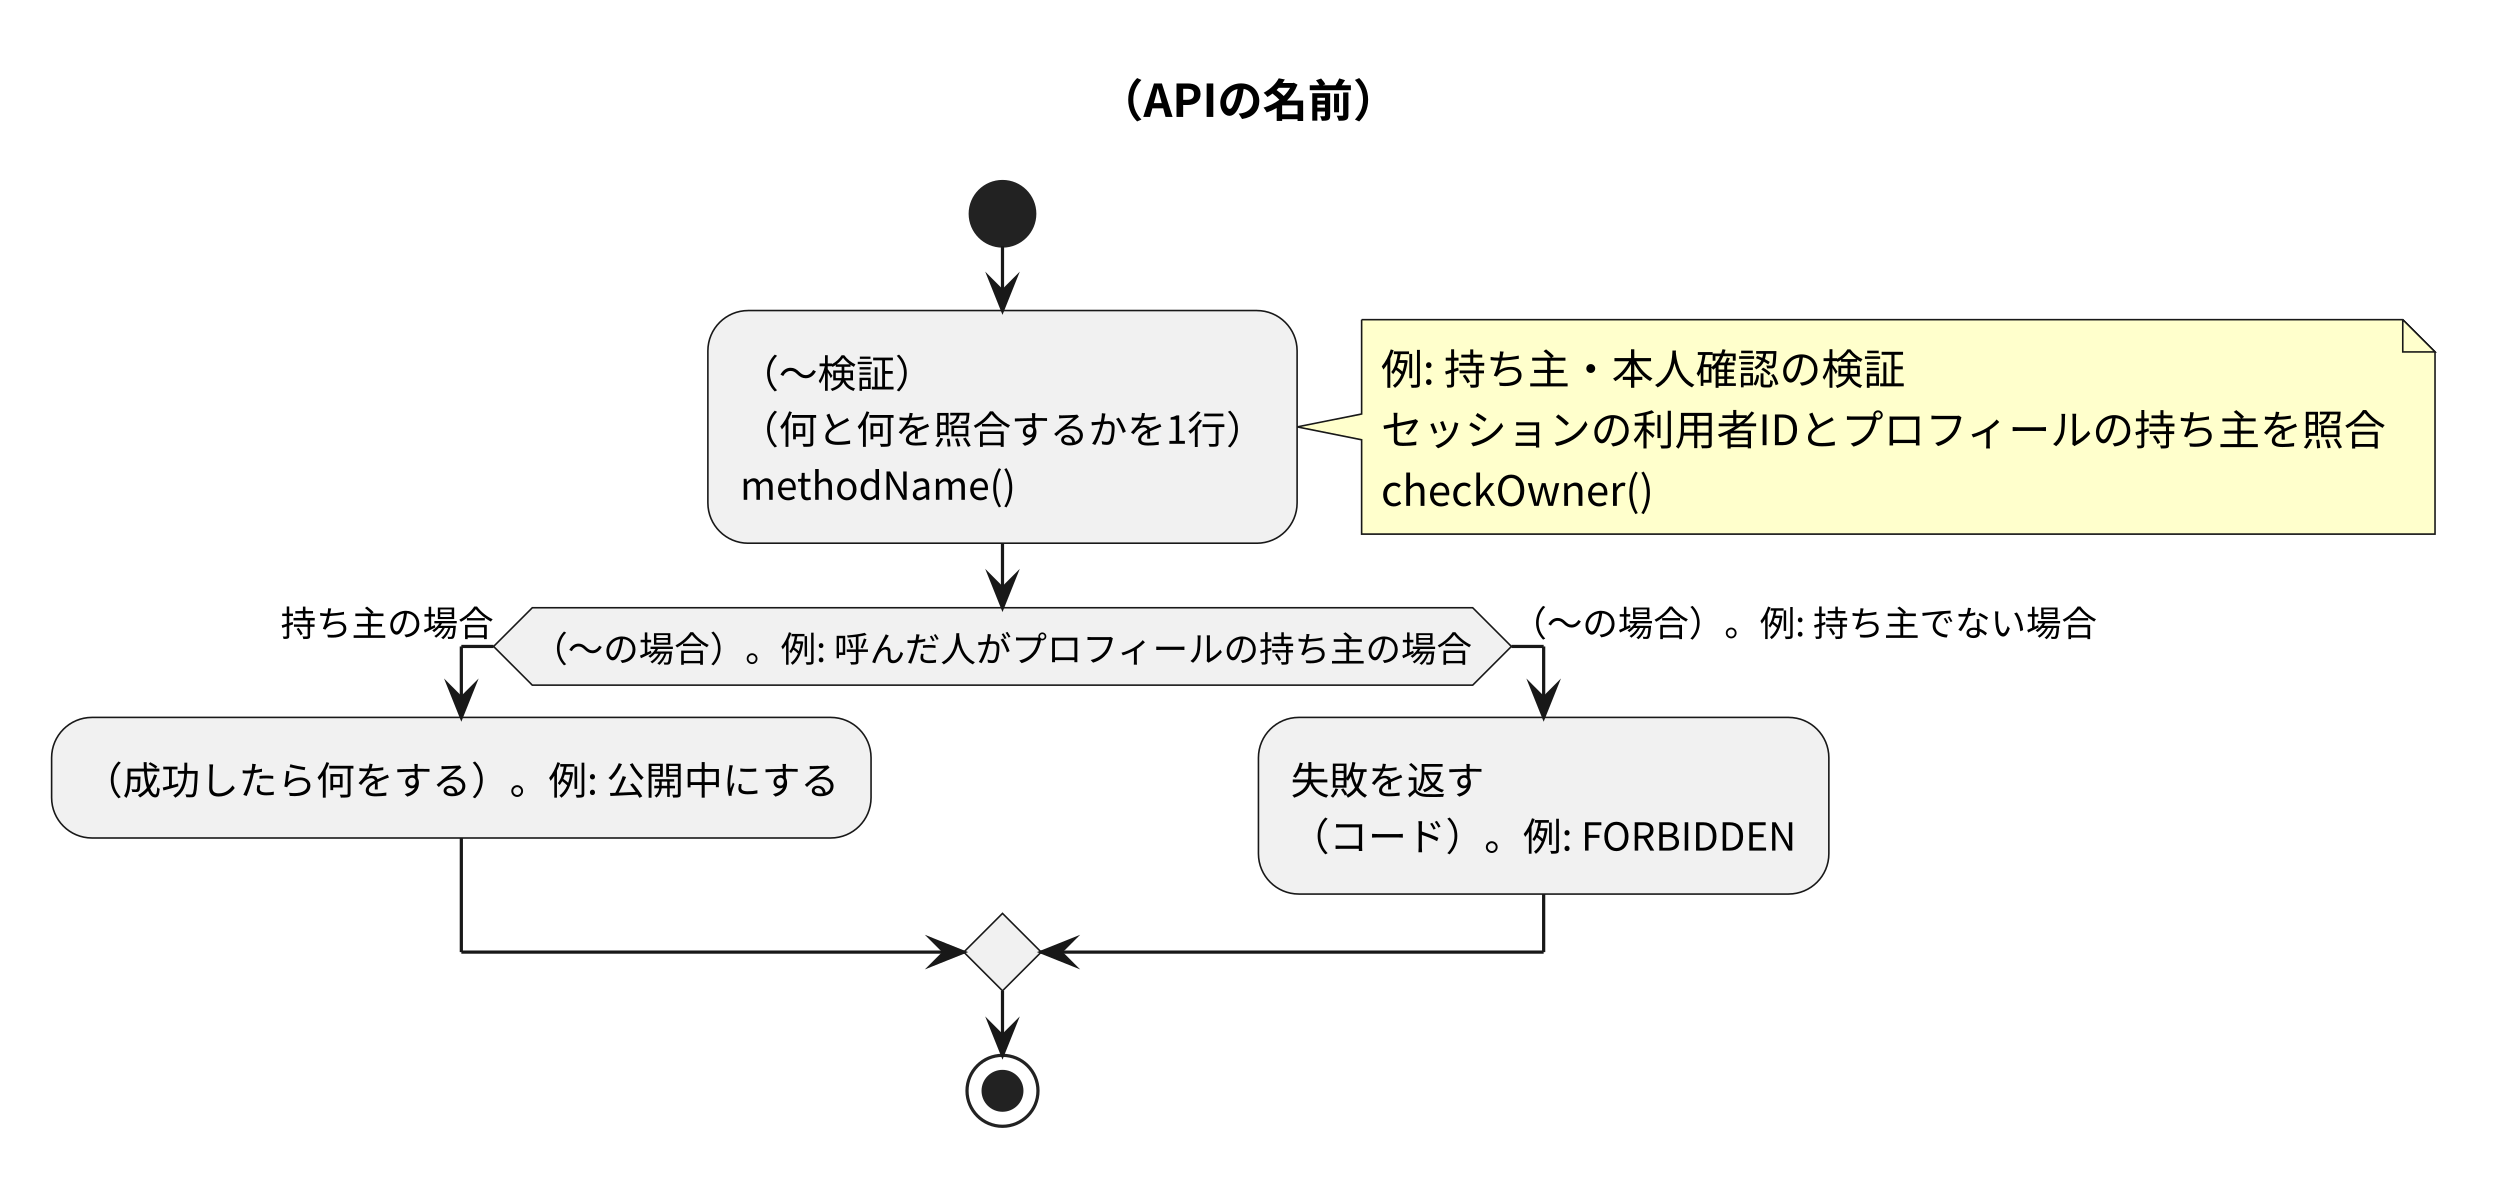
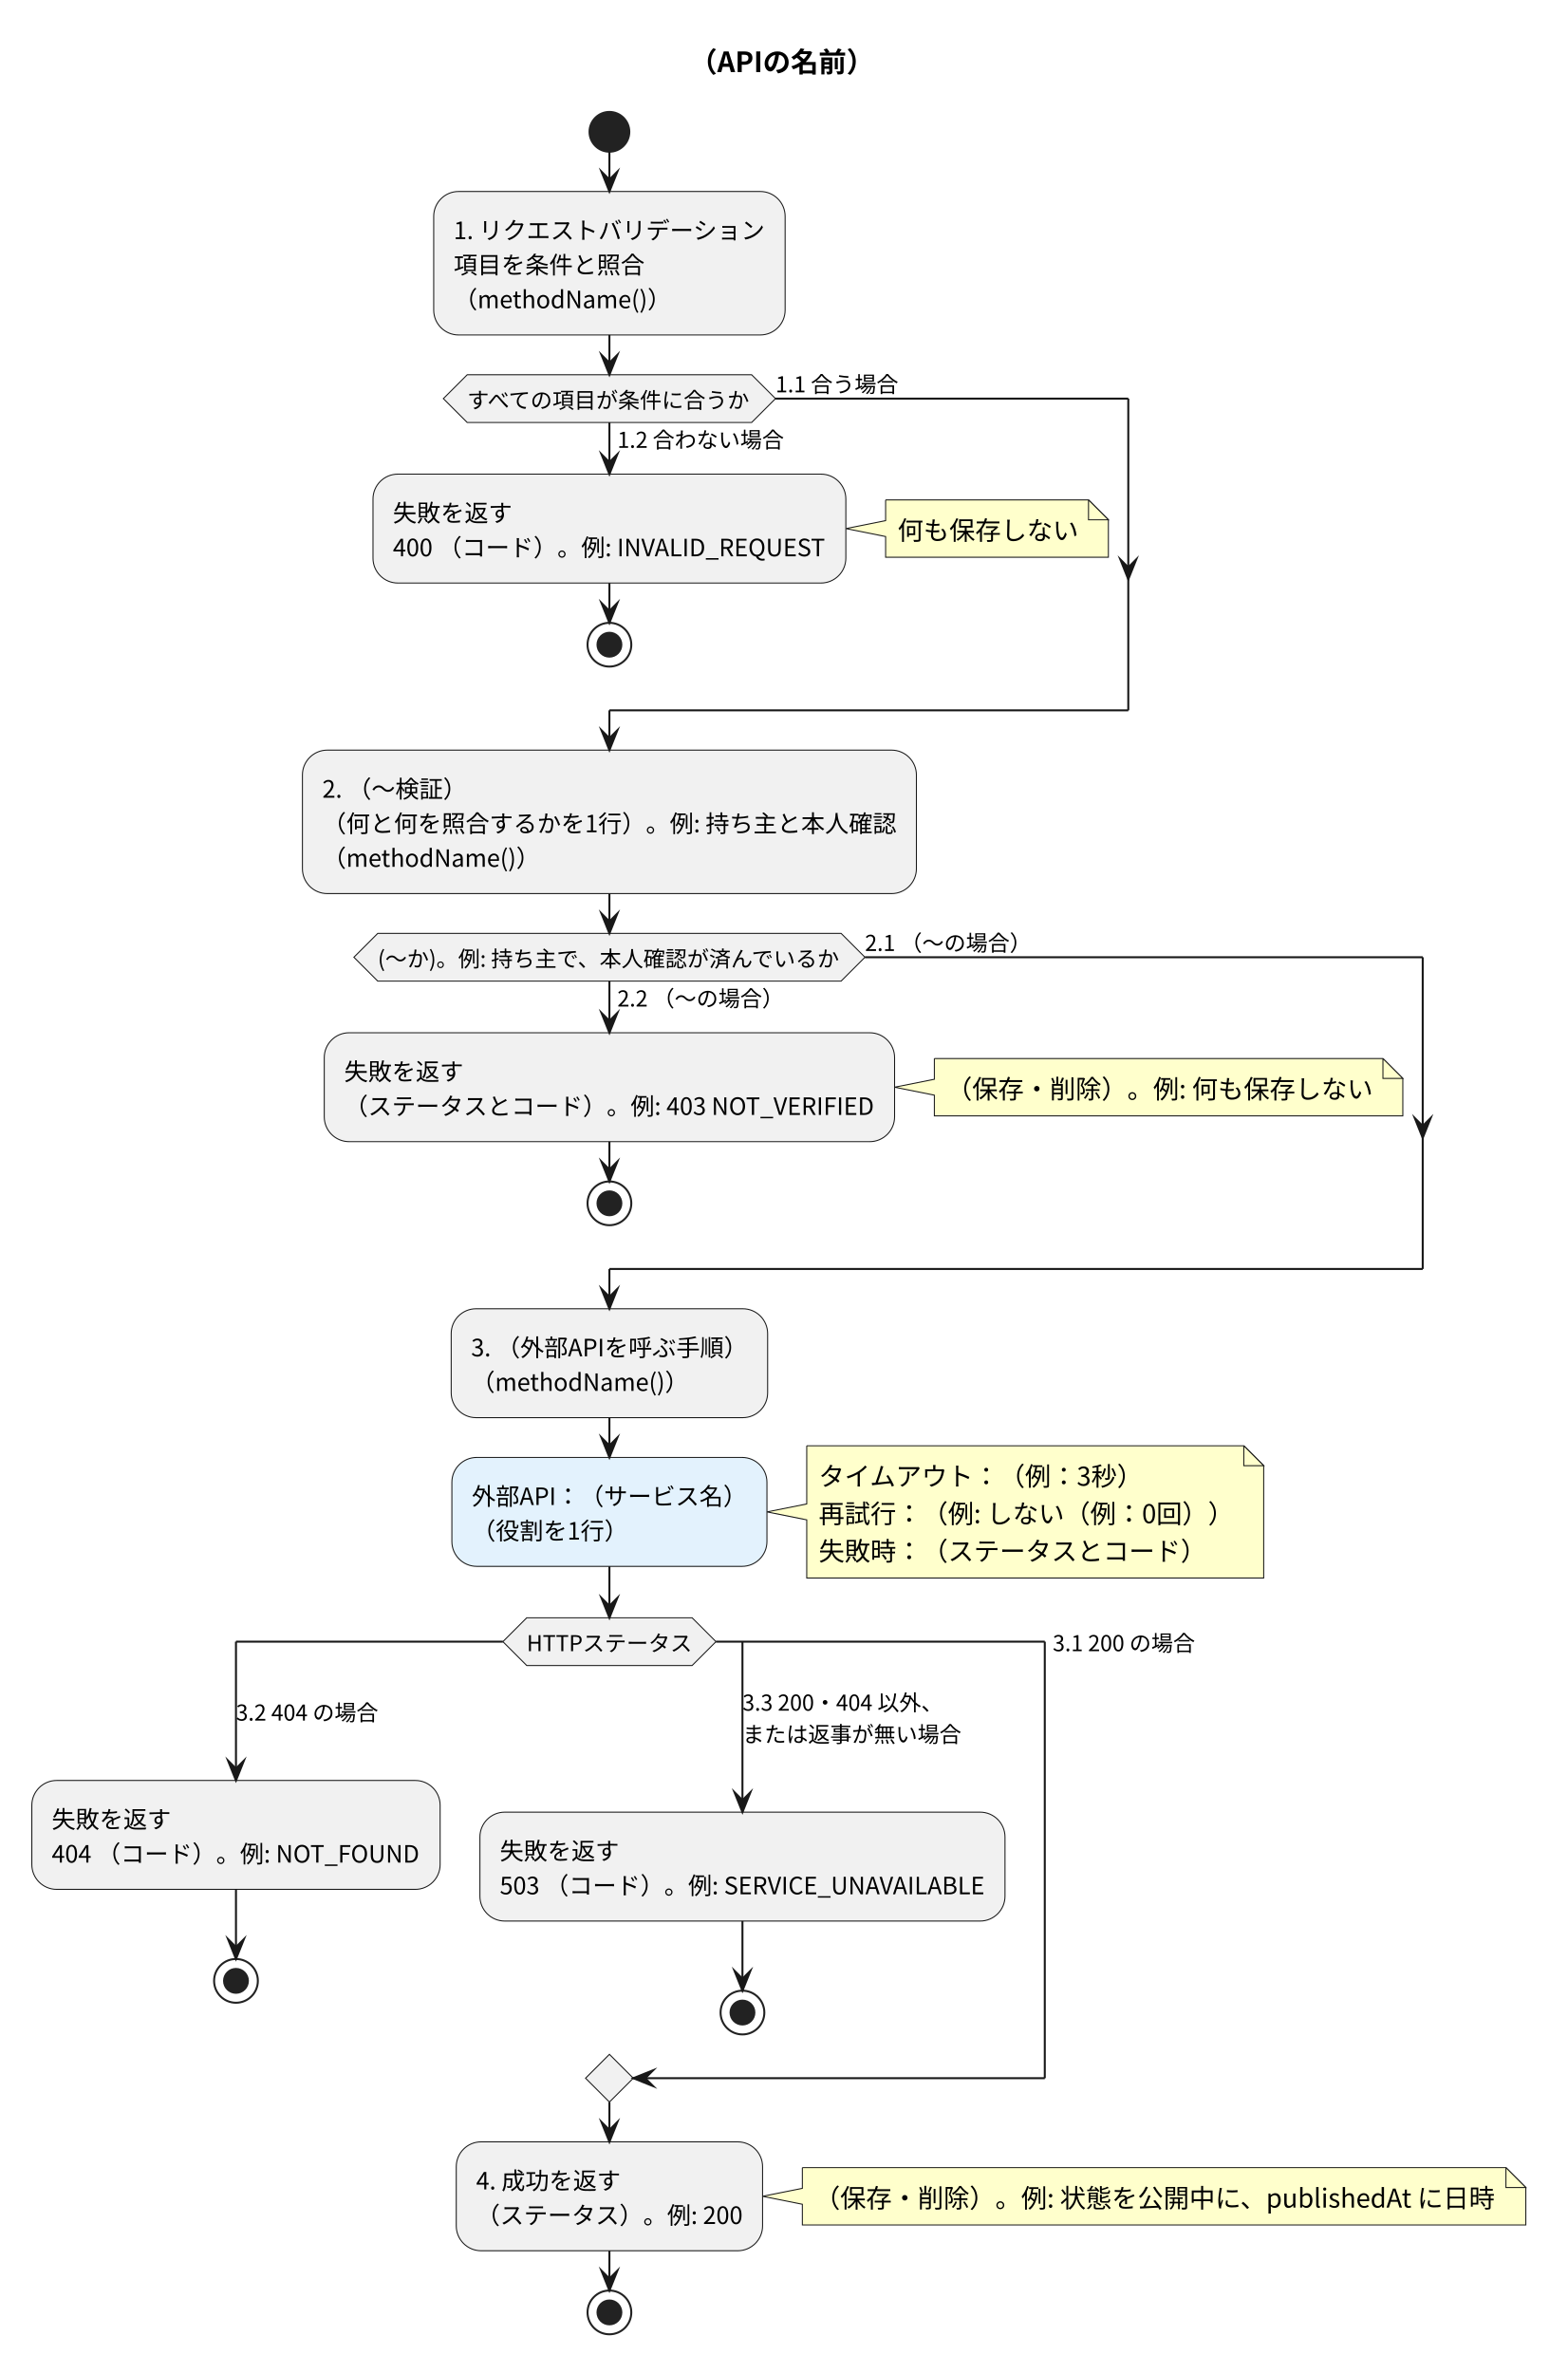
- <svg xmlns="http://www.w3.org/2000/svg" version="1.1" data-diagram-type="ACTIVITY" style="width:775px;height:369px;background:#FFFFFF;" width="775px" height="369px" viewBox="0 0 775 369" zoomAndPan="magnify" preserveAspectRatio="none" contentStyleType="text/css">
+ <svg xmlns="http://www.w3.org/2000/svg" version="1.1" data-diagram-type="ACTIVITY" style="width:788px;height:1193px;background:#FFFFFF;" width="788px" height="1193px" viewBox="0 0 788 1193" zoomAndPan="magnify" preserveAspectRatio="none" contentStyleType="text/css">
  <defs />
  <g font-family="sans-serif" lengthAdjust="spacing">
    <g class="title" data-source-line="7">
-       <text x="340.463" y="36.24" fill="#000" font-size="14" textLength="92.932" font-weight="700" font-family="'Noto Sans CJK JP'">（APIの名前）</text>
+       <text x="346.599" y="36.24" fill="#000" font-size="14" textLength="92.932" font-weight="700" font-family="'Noto Sans CJK JP'">（APIの名前）</text>
    </g>
-     <ellipse cx="310.773" cy="66.272" rx="10" ry="10" fill="#222" style="stroke:#222;stroke-width:1;" />
-     <path d="M422.104,99.1 L422.104,128.336 L402.104,132.336 L422.104,136.336 L422.104,165.572 A0,0 0 0 0 422.104,165.572 L754.857,165.572 A0,0 0 0 0 754.857,165.572 L754.857,109.1 L744.857,99.1 L422.104,99.1 A0,0 0 0 0 422.104,99.1" style="stroke:#181818;stroke-width:0.5;" fill="#FFC" />
-     <path d="M744.857,99.1 L744.857,109.1 L754.857,109.1 L744.857,99.1" style="stroke:#181818;stroke-width:0.5;" fill="#FFC" />
-     <text x="428.104" y="119.18" fill="#000" font-size="13" textLength="162.526" font-family="'Noto Sans CJK JP'">例: 持ち主・本人確認の検証</text>
-     <text x="428.104" y="138.004" fill="#000" font-size="13" textLength="311.753" font-family="'Noto Sans CJK JP'">セッションの利用者IDとプロフィールの持ち主を照合</text>
-     <text x="428.104" y="156.828" fill="#000" font-size="13" textLength="84.565" font-family="'Noto Sans CJK JP'">checkOwner()</text>
-     <rect x="219.442" y="96.272" width="182.661" height="72.128" fill="#F1F1F1" style="stroke:#181818;stroke-width:0.5;" rx="12.5" ry="12.5" />
-     <text x="229.442" y="120.192" fill="#000" font-size="12" textLength="60" font-family="'Noto Sans CJK JP'">（〜検証）</text>
-     <text x="229.442" y="137.568" fill="#000" font-size="12" textLength="162.661" font-family="'Noto Sans CJK JP'">（何と何を照合するかを1行）</text>
-     <text x="229.442" y="154.944" fill="#000" font-size="12" textLength="85.585" font-family="'Noto Sans CJK JP'">methodName()</text>
-     <polygon points="165.013,188.4,456.533,188.4,468.533,200.4,456.533,212.4,165.013,212.4,153.013,200.4,165.013,188.4" fill="#F1F1F1" style="stroke:#181818;stroke-width:0.5;stroke-linejoin:miter;stroke-miterlimit:10;" />
-     <text x="165.013" y="205.196" fill="#000" font-size="11" textLength="291.52" font-family="'Noto Sans CJK JP'">（〜の場合）。例: 呼んだ人がプロフィールの持ち主の場合</text>
-     <text x="87.013" y="197.232" fill="#000" font-size="11" textLength="66" font-family="'Noto Sans CJK JP'">持ち主の場合</text>
-     <text x="468.533" y="197.232" fill="#000" font-size="11" textLength="181.521" font-family="'Noto Sans CJK JP'">（〜の場合）。例: 持ち主でない場合</text>
-     <rect x="16" y="222.4" width="254.026" height="37.376" fill="#F1F1F1" style="stroke:#181818;stroke-width:0.5;" rx="12.5" ry="12.5" />
-     <text x="26" y="246.32" fill="#000" font-size="12" textLength="234.026" font-family="'Noto Sans CJK JP'">（成功したら何をする）。例: 公開中にする</text>
-     <rect x="390.118" y="222.4" width="176.829" height="54.752" fill="#F1F1F1" style="stroke:#181818;stroke-width:0.5;" rx="12.5" ry="12.5" />
-     <text x="400.118" y="246.32" fill="#000" font-size="12" textLength="60" font-family="'Noto Sans CJK JP'">失敗を返す</text>
-     <text x="400.118" y="263.696" fill="#000" font-size="12" textLength="156.829" font-family="'Noto Sans CJK JP'">（コード）。例: FORBIDDEN</text>
-     <polygon points="310.773,283.153,322.773,295.153,310.773,307.153,298.773,295.153,310.773,283.153" fill="#F1F1F1" style="stroke:#181818;stroke-width:0.5;stroke-linejoin:miter;stroke-miterlimit:10;" />
-     <ellipse cx="310.773" cy="338.153" rx="11" ry="11" fill="none" style="stroke:#222;stroke-width:1;" />
-     <ellipse cx="310.773" cy="338.153" rx="6" ry="6" fill="#222" style="stroke:#222;stroke-width:1;" />
-     <line x1="310.773" y1="76.272" x2="310.773" y2="96.272" style="stroke:#181818;stroke-width:1;" />
-     <polygon points="306.773,86.272,310.773,96.272,314.773,86.272,310.773,90.272" fill="#181818" style="stroke:#181818;stroke-width:1;stroke-linejoin:miter;stroke-miterlimit:10;" />
-     <line x1="153.013" y1="200.4" x2="143.013" y2="200.4" style="stroke:#181818;stroke-width:1;" />
-     <line x1="143.013" y1="200.4" x2="143.013" y2="222.4" style="stroke:#181818;stroke-width:1;" />
-     <polygon points="139.013,212.4,143.013,222.4,147.013,212.4,143.013,216.4" fill="#181818" style="stroke:#181818;stroke-width:1;stroke-linejoin:miter;stroke-miterlimit:10;" />
-     <line x1="468.533" y1="200.4" x2="478.533" y2="200.4" style="stroke:#181818;stroke-width:1;" />
-     <line x1="478.533" y1="200.4" x2="478.533" y2="222.4" style="stroke:#181818;stroke-width:1;" />
-     <polygon points="474.533,212.4,478.533,222.4,482.533,212.4,478.533,216.4" fill="#181818" style="stroke:#181818;stroke-width:1;stroke-linejoin:miter;stroke-miterlimit:10;" />
-     <line x1="143.013" y1="259.776" x2="143.013" y2="295.153" style="stroke:#181818;stroke-width:1;" />
-     <line x1="143.013" y1="295.153" x2="298.773" y2="295.153" style="stroke:#181818;stroke-width:1;" />
-     <polygon points="288.773,291.153,298.773,295.153,288.773,299.153,292.773,295.153" fill="#181818" style="stroke:#181818;stroke-width:1;stroke-linejoin:miter;stroke-miterlimit:10;" />
-     <line x1="478.533" y1="277.153" x2="478.533" y2="295.153" style="stroke:#181818;stroke-width:1;" />
-     <line x1="478.533" y1="295.153" x2="322.773" y2="295.153" style="stroke:#181818;stroke-width:1;" />
-     <polygon points="332.773,291.153,322.773,295.153,332.773,299.153,328.773,295.153" fill="#181818" style="stroke:#181818;stroke-width:1;stroke-linejoin:miter;stroke-miterlimit:10;" />
-     <line x1="310.773" y1="168.4" x2="310.773" y2="188.4" style="stroke:#181818;stroke-width:1;" />
-     <polygon points="306.773,178.4,310.773,188.4,314.773,178.4,310.773,182.4" fill="#181818" style="stroke:#181818;stroke-width:1;stroke-linejoin:miter;stroke-miterlimit:10;" />
-     <line x1="310.773" y1="307.153" x2="310.773" y2="327.153" style="stroke:#181818;stroke-width:1;" />
-     <polygon points="306.773,317.153,310.773,327.153,314.773,317.153,310.773,321.153" fill="#181818" style="stroke:#181818;stroke-width:1;stroke-linejoin:miter;stroke-miterlimit:10;" />
+     <ellipse cx="306.395" cy="66.272" rx="10" ry="10" fill="#222" style="stroke:#222;stroke-width:1;" />
+     <rect x="218.052" y="96.272" width="176.685" height="72.128" fill="#F1F1F1" style="stroke:#181818;stroke-width:0.5;" rx="12.5" ry="12.5" />
+     <text x="228.052" y="120.192" fill="#000" font-size="12" textLength="156.685" font-family="'Noto Sans CJK JP'">1. リクエストバリデーション</text>
+     <text x="228.052" y="137.568" fill="#000" font-size="12" textLength="96.001" font-family="'Noto Sans CJK JP'">項目を条件と照合</text>
+     <text x="228.052" y="154.944" fill="#000" font-size="12" textLength="109.585" font-family="'Noto Sans CJK JP'">（methodName()）</text>
+     <path d="M445.26,251.328 L445.26,261.74 L425.26,265.74 L445.26,269.74 L445.26,280.152 A0,0 0 0 0 445.26,280.152 L557.26,280.152 A0,0 0 0 0 557.26,280.152 L557.26,261.328 L547.26,251.328 L445.26,251.328 A0,0 0 0 0 445.26,251.328" style="stroke:#181818;stroke-width:0.5;" fill="#FFC" />
+     <path d="M547.26,251.328 L547.26,261.328 L557.26,261.328 L547.26,251.328" style="stroke:#181818;stroke-width:0.5;" fill="#FFC" />
+     <text x="451.26" y="271.408" fill="#000" font-size="13" textLength="91" font-family="'Noto Sans CJK JP'">何も保存しない</text>
+     <rect x="187.53" y="238.364" width="237.73" height="54.752" fill="#F1F1F1" style="stroke:#181818;stroke-width:0.5;" rx="12.5" ry="12.5" />
+     <text x="197.53" y="262.284" fill="#000" font-size="12" textLength="60" font-family="'Noto Sans CJK JP'">失敗を返す</text>
+     <text x="197.53" y="279.66" fill="#000" font-size="12" textLength="217.73" font-family="'Noto Sans CJK JP'">400 （コード）。例: INVALID_REQUEST</text>
+     <ellipse cx="306.395" cy="324.116" rx="11" ry="11" fill="none" style="stroke:#222;stroke-width:1;" />
+     <ellipse cx="306.395" cy="324.116" rx="6" ry="6" fill="#222" style="stroke:#222;stroke-width:1;" />
+     <polygon points="234.895,188.4,377.894,188.4,389.894,200.4,377.894,212.4,234.895,212.4,222.895,200.4,234.895,188.4" fill="#F1F1F1" style="stroke:#181818;stroke-width:0.5;stroke-linejoin:miter;stroke-miterlimit:10;" />
+     <text x="310.395" y="225.16" fill="#000" font-size="11" textLength="83.731" font-family="'Noto Sans CJK JP'">1.2 合わない場合</text>
+     <text x="234.895" y="205.196" fill="#000" font-size="11" textLength="142.999" font-family="'Noto Sans CJK JP'">すべての項目が条件に合うか</text>
+     <text x="389.894" y="197.232" fill="#000" font-size="11" textLength="61.732" font-family="'Noto Sans CJK JP'">1.1 合う場合</text>
+     <rect x="152.052" y="377.116" width="308.686" height="72.128" fill="#F1F1F1" style="stroke:#181818;stroke-width:0.5;" rx="12.5" ry="12.5" />
+     <text x="162.052" y="401.037" fill="#000" font-size="12" textLength="72.685" font-family="'Noto Sans CJK JP'">2. （〜検証）</text>
+     <text x="162.052" y="418.413" fill="#000" font-size="12" textLength="288.686" font-family="'Noto Sans CJK JP'">（何と何を照合するかを1行）。例: 持ち主と本人確認</text>
+     <text x="162.052" y="435.789" fill="#000" font-size="12" textLength="109.585" font-family="'Noto Sans CJK JP'">（methodName()）</text>
+     <path d="M469.764,532.173 L469.764,542.585 L449.764,546.585 L469.764,550.585 L469.764,560.997 A0,0 0 0 0 469.764,560.997 L705.29,560.997 A0,0 0 0 0 705.29,560.997 L705.29,542.173 L695.29,532.173 L469.764,532.173 A0,0 0 0 0 469.764,532.173" style="stroke:#181818;stroke-width:0.5;" fill="#FFC" />
+     <path d="M695.29,532.173 L695.29,542.173 L705.29,542.173 L695.29,532.173" style="stroke:#181818;stroke-width:0.5;" fill="#FFC" />
+     <text x="475.764" y="552.253" fill="#000" font-size="13" textLength="214.526" font-family="'Noto Sans CJK JP'">（保存・削除）。例: 何も保存しない</text>
+     <rect x="163.026" y="519.209" width="286.738" height="54.752" fill="#F1F1F1" style="stroke:#181818;stroke-width:0.5;" rx="12.5" ry="12.5" />
+     <text x="173.026" y="543.129" fill="#000" font-size="12" textLength="60" font-family="'Noto Sans CJK JP'">失敗を返す</text>
+     <text x="173.026" y="560.505" fill="#000" font-size="12" textLength="266.738" font-family="'Noto Sans CJK JP'">（ステータスとコード）。例: 403 NOT_VERIFIED</text>
+     <ellipse cx="306.395" cy="604.961" rx="11" ry="11" fill="none" style="stroke:#222;stroke-width:1;" />
+     <ellipse cx="306.395" cy="604.961" rx="6" ry="6" fill="#222" style="stroke:#222;stroke-width:1;" />
+     <polygon points="189.917,469.245,422.873,469.245,434.873,481.245,422.873,493.245,189.917,493.245,177.917,481.245,189.917,469.245" fill="#F1F1F1" style="stroke:#181818;stroke-width:0.5;stroke-linejoin:miter;stroke-miterlimit:10;" />
+     <text x="310.395" y="506.005" fill="#000" font-size="11" textLength="83.731" font-family="'Noto Sans CJK JP'">2.2 （〜の場合）</text>
+     <text x="189.917" y="486.041" fill="#000" font-size="11" textLength="232.956" font-family="'Noto Sans CJK JP'">(〜か)。例: 持ち主で、本人確認が済んでいるか</text>
+     <text x="434.873" y="478.077" fill="#000" font-size="11" textLength="83.731" font-family="'Noto Sans CJK JP'">2.1 （〜の場合）</text>
+     <rect x="226.848" y="657.961" width="159.093" height="54.752" fill="#F1F1F1" style="stroke:#181818;stroke-width:0.5;" rx="12.5" ry="12.5" />
+     <text x="236.848" y="681.881" fill="#000" font-size="12" textLength="139.093" font-family="'Noto Sans CJK JP'">3. （外部APIを呼ぶ手順）</text>
+     <text x="236.848" y="699.257" fill="#000" font-size="12" textLength="109.585" font-family="'Noto Sans CJK JP'">（methodName()）</text>
+     <path d="M405.599,726.853 L405.599,756.089 L385.599,760.089 L405.599,764.089 L405.599,793.325 A0,0 0 0 0 405.599,793.325 L635.341,793.325 A0,0 0 0 0 635.341,793.325 L635.341,736.853 L625.341,726.853 L405.599,726.853 A0,0 0 0 0 405.599,726.853" style="stroke:#181818;stroke-width:0.5;" fill="#FFC" />
+     <path d="M625.341,726.853 L625.341,736.853 L635.341,736.853 L625.341,726.853" style="stroke:#181818;stroke-width:0.5;" fill="#FFC" />
+     <text x="411.599" y="746.933" fill="#000" font-size="13" textLength="163.215" font-family="'Noto Sans CJK JP'">タイムアウト：（例：3秒）</text>
+     <text x="411.599" y="765.757" fill="#000" font-size="13" textLength="208.741" font-family="'Noto Sans CJK JP'">再試行：（例: しない（例：0回））</text>
+     <text x="411.599" y="784.581" fill="#000" font-size="13" textLength="195" font-family="'Noto Sans CJK JP'">失敗時：（ステータスとコード）</text>
+     <rect x="227.19" y="732.713" width="158.409" height="54.752" fill="#E3F2FD" style="stroke:#181818;stroke-width:0.5;" rx="12.5" ry="12.5" />
+     <text x="237.19" y="756.633" fill="#000" font-size="12" textLength="138.409" font-family="'Noto Sans CJK JP'">外部API：（サービス名）</text>
+     <text x="237.19" y="774.009" fill="#000" font-size="12" textLength="78.661" font-family="'Noto Sans CJK JP'">（役割を1行）</text>
+     <polygon points="264.821,813.325,347.969,813.325,359.969,825.325,347.969,837.325,264.821,837.325,252.821,825.325,264.821,813.325" fill="#F1F1F1" style="stroke:#181818;stroke-width:0.5;stroke-linejoin:miter;stroke-miterlimit:10;" />
+     <text x="264.821" y="830.121" fill="#000" font-size="11" textLength="83.148" font-family="'Noto Sans CJK JP'">HTTPステータス</text>
+     <rect x="16" y="895.109" width="205.281" height="54.752" fill="#F1F1F1" style="stroke:#181818;stroke-width:0.5;" rx="12.5" ry="12.5" />
+     <text x="26" y="919.029" fill="#000" font-size="12" textLength="60" font-family="'Noto Sans CJK JP'">失敗を返す</text>
+     <text x="26" y="936.405" fill="#000" font-size="12" textLength="185.281" font-family="'Noto Sans CJK JP'">404 （コード）。例: NOT_FOUND</text>
+     <ellipse cx="118.641" cy="995.861" rx="11" ry="11" fill="none" style="stroke:#222;stroke-width:1;" />
+     <ellipse cx="118.641" cy="995.861" rx="6" ry="6" fill="#222" style="stroke:#222;stroke-width:1;" />
+     <rect x="241.281" y="911.037" width="263.998" height="54.752" fill="#F1F1F1" style="stroke:#181818;stroke-width:0.5;" rx="12.5" ry="12.5" />
+     <text x="251.281" y="934.957" fill="#000" font-size="12" textLength="60" font-family="'Noto Sans CJK JP'">失敗を返す</text>
+     <text x="251.281" y="952.333" fill="#000" font-size="12" textLength="243.998" font-family="'Noto Sans CJK JP'">503 （コード）。例: SERVICE_UNAVAILABLE</text>
+     <ellipse cx="373.28" cy="1011.789" rx="11" ry="11" fill="none" style="stroke:#222;stroke-width:1;" />
+     <ellipse cx="373.28" cy="1011.789" rx="6" ry="6" fill="#222" style="stroke:#222;stroke-width:1;" />
+     <polygon points="306.395,1032.789,306.395,1032.789,318.395,1044.789,306.395,1056.789,306.395,1056.789,294.395,1044.789,306.395,1032.789" fill="#F1F1F1" style="stroke:#181818;stroke-width:0.5;stroke-linejoin:miter;stroke-miterlimit:10;" />
+     <path d="M403.397,1089.753 L403.397,1100.165 L383.397,1104.165 L403.397,1108.165 L403.397,1118.577 A0,0 0 0 0 403.397,1118.577 L767.13,1118.577 A0,0 0 0 0 767.13,1118.577 L767.13,1099.753 L757.13,1089.753 L403.397,1089.753 A0,0 0 0 0 403.397,1089.753" style="stroke:#181818;stroke-width:0.5;" fill="#FFC" />
+     <path d="M757.13,1089.753 L757.13,1099.753 L767.13,1099.753 L757.13,1089.753" style="stroke:#181818;stroke-width:0.5;" fill="#FFC" />
+     <text x="409.397" y="1109.833" fill="#000" font-size="13" textLength="342.732" font-family="'Noto Sans CJK JP'">（保存・削除）。例: 状態を公開中に、publishedAt に日時</text>
+     <rect x="229.392" y="1076.789" width="154.005" height="54.752" fill="#F1F1F1" style="stroke:#181818;stroke-width:0.5;" rx="12.5" ry="12.5" />
+     <text x="239.392" y="1100.709" fill="#000" font-size="12" textLength="72.685" font-family="'Noto Sans CJK JP'">4. 成功を返す</text>
+     <text x="239.392" y="1118.085" fill="#000" font-size="12" textLength="134.005" font-family="'Noto Sans CJK JP'">（ステータス）。例: 200</text>
+     <ellipse cx="306.395" cy="1162.541" rx="11" ry="11" fill="none" style="stroke:#222;stroke-width:1;" />
+     <ellipse cx="306.395" cy="1162.541" rx="6" ry="6" fill="#222" style="stroke:#222;stroke-width:1;" />
+     <line x1="306.395" y1="76.272" x2="306.395" y2="96.272" style="stroke:#181818;stroke-width:1;" />
+     <polygon points="302.395,86.272,306.395,96.272,310.395,86.272,306.395,90.272" fill="#181818" style="stroke:#181818;stroke-width:1;stroke-linejoin:miter;stroke-miterlimit:10;" />
+     <line x1="306.395" y1="293.116" x2="306.395" y2="313.116" style="stroke:#181818;stroke-width:1;" />
+     <polygon points="302.395,303.116,306.395,313.116,310.395,303.116,306.395,307.116" fill="#181818" style="stroke:#181818;stroke-width:1;stroke-linejoin:miter;stroke-miterlimit:10;" />
+     <line x1="306.395" y1="212.4" x2="306.395" y2="238.364" style="stroke:#181818;stroke-width:1;" />
+     <polygon points="302.395,228.364,306.395,238.364,310.395,228.364,306.395,232.364" fill="#181818" style="stroke:#181818;stroke-width:1;stroke-linejoin:miter;stroke-miterlimit:10;" />
+     <line x1="389.894" y1="200.4" x2="567.26" y2="200.4" style="stroke:#181818;stroke-width:1;" />
+     <polygon points="563.26,281.24,567.26,291.24,571.26,281.24,567.26,285.24" fill="#181818" style="stroke:#181818;stroke-width:1;stroke-linejoin:miter;stroke-miterlimit:10;" />
+     <line x1="567.26" y1="200.4" x2="567.26" y2="357.116" style="stroke:#181818;stroke-width:1;" />
+     <line x1="567.26" y1="357.116" x2="306.395" y2="357.116" style="stroke:#181818;stroke-width:1;" />
+     <line x1="306.395" y1="357.116" x2="306.395" y2="377.116" style="stroke:#181818;stroke-width:1;" />
+     <polygon points="302.395,367.116,306.395,377.116,310.395,367.116,306.395,371.116" fill="#181818" style="stroke:#181818;stroke-width:1;stroke-linejoin:miter;stroke-miterlimit:10;" />
+     <line x1="306.395" y1="168.4" x2="306.395" y2="188.4" style="stroke:#181818;stroke-width:1;" />
+     <polygon points="302.395,178.4,306.395,188.4,310.395,178.4,306.395,182.4" fill="#181818" style="stroke:#181818;stroke-width:1;stroke-linejoin:miter;stroke-miterlimit:10;" />
+     <line x1="306.395" y1="573.961" x2="306.395" y2="593.961" style="stroke:#181818;stroke-width:1;" />
+     <polygon points="302.395,583.961,306.395,593.961,310.395,583.961,306.395,587.961" fill="#181818" style="stroke:#181818;stroke-width:1;stroke-linejoin:miter;stroke-miterlimit:10;" />
+     <line x1="306.395" y1="493.245" x2="306.395" y2="519.209" style="stroke:#181818;stroke-width:1;" />
+     <polygon points="302.395,509.209,306.395,519.209,310.395,509.209,306.395,513.209" fill="#181818" style="stroke:#181818;stroke-width:1;stroke-linejoin:miter;stroke-miterlimit:10;" />
+     <line x1="434.873" y1="481.245" x2="715.29" y2="481.245" style="stroke:#181818;stroke-width:1;" />
+     <polygon points="711.29,562.085,715.29,572.085,719.29,562.085,715.29,566.085" fill="#181818" style="stroke:#181818;stroke-width:1;stroke-linejoin:miter;stroke-miterlimit:10;" />
+     <line x1="715.29" y1="481.245" x2="715.29" y2="637.961" style="stroke:#181818;stroke-width:1;" />
+     <line x1="715.29" y1="637.961" x2="306.395" y2="637.961" style="stroke:#181818;stroke-width:1;" />
+     <line x1="306.395" y1="637.961" x2="306.395" y2="657.961" style="stroke:#181818;stroke-width:1;" />
+     <polygon points="302.395,647.961,306.395,657.961,310.395,647.961,306.395,651.961" fill="#181818" style="stroke:#181818;stroke-width:1;stroke-linejoin:miter;stroke-miterlimit:10;" />
+     <line x1="306.395" y1="449.245" x2="306.395" y2="469.245" style="stroke:#181818;stroke-width:1;" />
+     <polygon points="302.395,459.245,306.395,469.245,310.395,459.245,306.395,463.245" fill="#181818" style="stroke:#181818;stroke-width:1;stroke-linejoin:miter;stroke-miterlimit:10;" />
+     <line x1="306.395" y1="712.713" x2="306.395" y2="732.713" style="stroke:#181818;stroke-width:1;" />
+     <polygon points="302.395,722.713,306.395,732.713,310.395,722.713,306.395,726.713" fill="#181818" style="stroke:#181818;stroke-width:1;stroke-linejoin:miter;stroke-miterlimit:10;" />
+     <line x1="118.641" y1="949.861" x2="118.641" y2="984.861" style="stroke:#181818;stroke-width:1;" />
+     <polygon points="114.641,974.861,118.641,984.861,122.641,974.861,118.641,978.861" fill="#181818" style="stroke:#181818;stroke-width:1;stroke-linejoin:miter;stroke-miterlimit:10;" />
+     <line x1="373.28" y1="965.789" x2="373.28" y2="1000.789" style="stroke:#181818;stroke-width:1;" />
+     <polygon points="369.28,990.789,373.28,1000.789,377.28,990.789,373.28,994.789" fill="#181818" style="stroke:#181818;stroke-width:1;stroke-linejoin:miter;stroke-miterlimit:10;" />
+     <line x1="252.821" y1="825.325" x2="118.641" y2="825.325" style="stroke:#181818;stroke-width:1;" />
+     <line x1="118.641" y1="825.325" x2="118.641" y2="895.109" style="stroke:#181818;stroke-width:1;" />
+     <polygon points="114.641,885.109,118.641,895.109,122.641,885.109,118.641,889.109" fill="#181818" style="stroke:#181818;stroke-width:1;stroke-linejoin:miter;stroke-miterlimit:10;" />
+     <text x="118.641" y="865.013" fill="#000" font-size="11" textLength="71.51" font-family="'Noto Sans CJK JP'">3.2 404 の場合</text>
+     <line x1="359.969" y1="825.325" x2="525.279" y2="825.325" style="stroke:#181818;stroke-width:1;" />
+     <line x1="525.279" y1="825.325" x2="525.279" y2="1044.789" style="stroke:#181818;stroke-width:1;" />
+     <line x1="525.279" y1="1044.789" x2="318.395" y2="1044.789" style="stroke:#181818;stroke-width:1;" />
+     <polygon points="328.395,1040.789,318.395,1044.789,328.395,1048.789,324.395,1044.789" fill="#181818" style="stroke:#181818;stroke-width:1;stroke-linejoin:miter;stroke-miterlimit:10;" />
+     <text x="529.279" y="830.121" fill="#000" font-size="11" textLength="71.51" font-family="'Noto Sans CJK JP'">3.1 200 の場合</text>
+     <line x1="373.28" y1="825.325" x2="373.28" y2="911.037" style="stroke:#181818;stroke-width:1;" />
+     <polygon points="369.28,901.037,373.28,911.037,377.28,901.037,373.28,905.037" fill="#181818" style="stroke:#181818;stroke-width:1;stroke-linejoin:miter;stroke-miterlimit:10;" />
+     <text x="373.28" y="860.013" fill="#000" font-size="11" textLength="100.825" font-family="'Noto Sans CJK JP'">3.3 200・404 以外、</text>
+     <text x="373.28" y="875.941" fill="#000" font-size="11" textLength="109.999" font-family="'Noto Sans CJK JP'">または返事が無い場合</text>
+     <line x1="306.395" y1="787.465" x2="306.395" y2="813.325" style="stroke:#181818;stroke-width:1;" />
+     <polygon points="302.395,803.325,306.395,813.325,310.395,803.325,306.395,807.325" fill="#181818" style="stroke:#181818;stroke-width:1;stroke-linejoin:miter;stroke-miterlimit:10;" />
+     <line x1="306.395" y1="1056.789" x2="306.395" y2="1076.789" style="stroke:#181818;stroke-width:1;" />
+     <polygon points="302.395,1066.789,306.395,1076.789,310.395,1066.789,306.395,1070.789" fill="#181818" style="stroke:#181818;stroke-width:1;stroke-linejoin:miter;stroke-miterlimit:10;" />
+     <line x1="306.395" y1="1131.541" x2="306.395" y2="1151.541" style="stroke:#181818;stroke-width:1;" />
+     <polygon points="302.395,1141.541,306.395,1151.541,310.395,1141.541,306.395,1145.541" fill="#181818" style="stroke:#181818;stroke-width:1;stroke-linejoin:miter;stroke-miterlimit:10;" />
  </g>
</svg>
